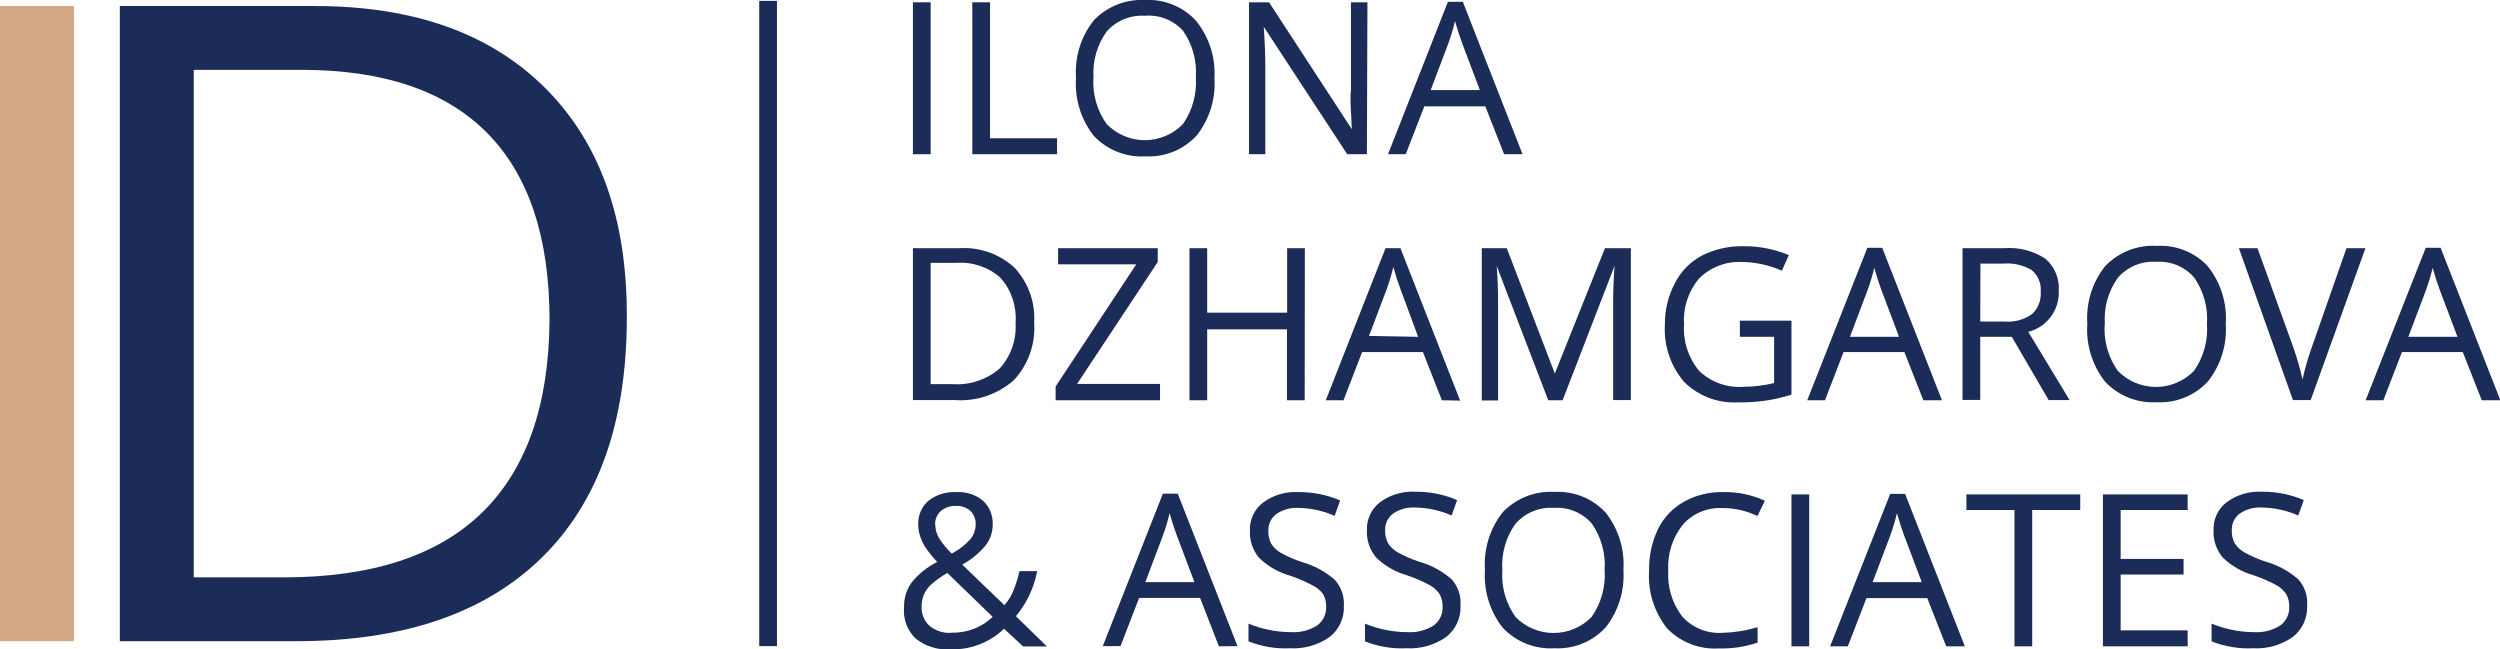
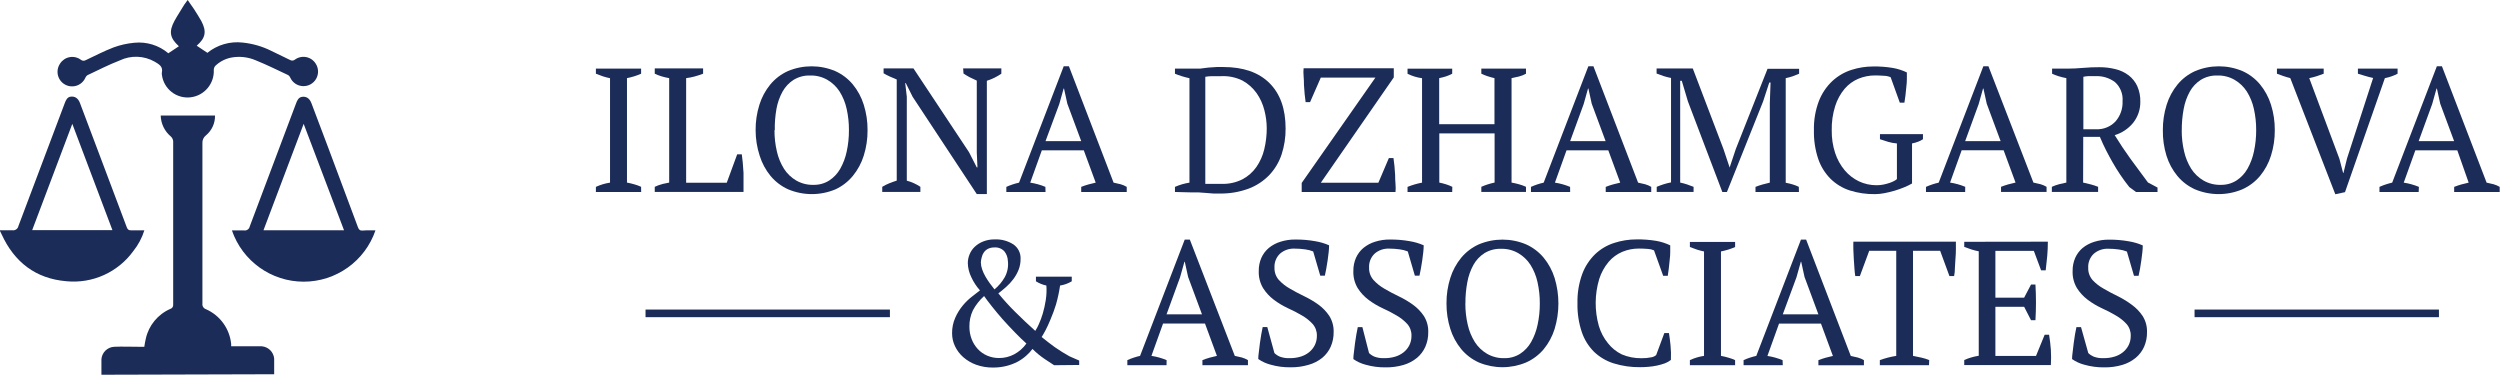
- <svg xmlns="http://www.w3.org/2000/svg" viewBox="0 0 141.03 36.57">
+ <svg xmlns="http://www.w3.org/2000/svg" viewBox="0 0 406.95 60.98">
  <defs>
-     <style>.cls-1{fill:#1c2c58;}.cls-2{fill:#d2a884;}</style>
+     <style>.cls-1{fill:#1c2c58;}</style>
  </defs>
  <g id="Layer_2" data-name="Layer 2">
    <g id="Layer_1-2" data-name="Layer 1">
-       <path class="cls-1" d="M51.5,8.7V.13h1V8.7Z" />
-       <path class="cls-1" d="M54.85,8.7V.13h1V7.8h3.78v.9Z" />
-       <path class="cls-1" d="M68.51,4.41a4.72,4.72,0,0,1-1,3.23,3.66,3.66,0,0,1-2.89,1.18,3.7,3.7,0,0,1-2.92-1.16,4.75,4.75,0,0,1-1-3.27,4.69,4.69,0,0,1,1-3.24A3.73,3.73,0,0,1,64.59,0a3.65,3.65,0,0,1,2.88,1.17A4.71,4.71,0,0,1,68.51,4.41Zm-6.83,0A4.07,4.07,0,0,0,62.43,7a3,3,0,0,0,4.3,0,4.12,4.12,0,0,0,.73-2.64,4.09,4.09,0,0,0-.72-2.62A2.59,2.59,0,0,0,64.59.89a2.64,2.64,0,0,0-2.17.9A4,4,0,0,0,61.69,4.41Z" />
-       <path class="cls-1" d="M77.11,8.7H76L71.29,1.51h0q.09,1.27.09,2.32V8.7h-.92V.13h1.13l4.67,7.16h0q0-.16-.05-1t0-1.23V.13h.93Z" />
-       <path class="cls-1" d="M84.85,8.7,83.79,6H80.35L79.3,8.7h-1L81.68.1h.84l3.37,8.6ZM83.48,5.08l-1-2.65q-.19-.5-.4-1.24a11.1,11.1,0,0,1-.37,1.24l-1,2.65Z" />
-       <path class="cls-1" d="M58.34,18.21a4.32,4.32,0,0,1-1.15,3.24,4.56,4.56,0,0,1-3.31,1.12H51.5V14h2.63a4.2,4.2,0,0,1,3.11,1.11A4.18,4.18,0,0,1,58.34,18.21Zm-1.05,0a3.45,3.45,0,0,0-.84-2.53,3.37,3.37,0,0,0-2.5-.85H52.5v6.84h1.21a3.69,3.69,0,0,0,2.68-.88A3.47,3.47,0,0,0,57.29,18.25Z" />
-       <path class="cls-1" d="M65.44,22.58H59.55V21.8l4.55-6.89H59.69V14h5.62v.78l-4.55,6.88h4.68Z" />
-       <path class="cls-1" d="M73.6,22.58h-1v-4H68.1v4h-1V14h1v3.64h4.51V14h1Z" />
-       <path class="cls-1" d="M81.34,22.58l-1.07-2.72H76.84l-1.05,2.72h-1L78.16,14H79l3.37,8.6ZM80,19,79,16.3q-.19-.5-.4-1.24a11.1,11.1,0,0,1-.37,1.24l-1,2.65Z" />
-       <path class="cls-1" d="M87.34,22.58,84.43,15h0q.08.9.08,2.14v5.45h-.92V14H85l2.71,7.07h0L90.54,14H92v8.57H91V17.06q0-.95.08-2.06h0l-2.93,7.58Z" />
-       <path class="cls-1" d="M98.15,18.09h2.91v4.17a9.36,9.36,0,0,1-1.38.33A10.53,10.53,0,0,1,98,22.7a4,4,0,0,1-3-1.16,4.56,4.56,0,0,1-1.08-3.24A4.9,4.9,0,0,1,94.47,16,3.63,3.63,0,0,1,96,14.42a5,5,0,0,1,2.36-.53,6.45,6.45,0,0,1,2.55.5l-.39.88a5.71,5.71,0,0,0-2.23-.49,3.2,3.2,0,0,0-2.44.93A3.62,3.62,0,0,0,95,18.29a3.7,3.7,0,0,0,.85,2.63,3.26,3.26,0,0,0,2.49.9,7.39,7.39,0,0,0,1.74-.21V19H98.15Z" />
-       <path class="cls-1" d="M108.5,22.58l-1.07-2.72H104l-1.05,2.72h-1l3.39-8.6h.84l3.37,8.6ZM107.13,19l-1-2.65q-.19-.5-.4-1.24a11.1,11.1,0,0,1-.37,1.24l-1,2.65Z" />
-       <path class="cls-1" d="M111.71,19v3.56h-1V14h2.35a3.7,3.7,0,0,1,2.33.6,2.19,2.19,0,0,1,.75,1.82,2.28,2.28,0,0,1-1.72,2.3l2.33,3.85h-1.18L113.49,19Zm0-.86h1.37a2.36,2.36,0,0,0,1.55-.42,1.56,1.56,0,0,0,.49-1.26,1.43,1.43,0,0,0-.5-1.22,2.71,2.71,0,0,0-1.61-.37h-1.29Z" />
-       <path class="cls-1" d="M125.56,18.28a4.72,4.72,0,0,1-1,3.23,3.66,3.66,0,0,1-2.89,1.18,3.7,3.7,0,0,1-2.92-1.16,4.75,4.75,0,0,1-1-3.27,4.69,4.69,0,0,1,1-3.24,3.73,3.73,0,0,1,2.93-1.15A3.65,3.65,0,0,1,124.53,15,4.71,4.71,0,0,1,125.56,18.28Zm-6.83,0a4.07,4.07,0,0,0,.74,2.64,3,3,0,0,0,4.3,0,4.12,4.12,0,0,0,.73-2.64,4.09,4.09,0,0,0-.72-2.62,2.59,2.59,0,0,0-2.14-.89,2.64,2.64,0,0,0-2.17.9A4,4,0,0,0,118.74,18.28Z" />
-       <path class="cls-1" d="M132.37,14h1.07l-3.09,8.57h-1L126.3,14h1.05l2,5.54a15.55,15.55,0,0,1,.54,1.86,15.5,15.5,0,0,1,.55-1.89Z" />
-       <path class="cls-1" d="M140,22.58l-1.07-2.72H135.5l-1.05,2.72h-1l3.39-8.6h.84l3.37,8.6ZM138.63,19l-1-2.65q-.19-.5-.4-1.24a11.1,11.1,0,0,1-.37,1.24l-1,2.65Z" />
-       <path class="cls-1" d="M51,34.23a2.3,2.3,0,0,1,.41-1.35,4.41,4.41,0,0,1,1.46-1.18,7,7,0,0,1-.68-.84,2.88,2.88,0,0,1-.28-.6,2,2,0,0,1-.11-.64,1.71,1.71,0,0,1,.57-1.37,2.38,2.38,0,0,1,1.6-.49,2.16,2.16,0,0,1,1.49.49A1.74,1.74,0,0,1,56,29.61a1.89,1.89,0,0,1-.4,1.16,4.52,4.52,0,0,1-1.32,1.08l2.38,2.29a2.83,2.83,0,0,0,.52-.85,7.32,7.32,0,0,0,.33-1.07h1a5.6,5.6,0,0,1-1.2,2.54l1.75,1.71H57.72l-1.08-1a4.16,4.16,0,0,1-3,1.16,2.83,2.83,0,0,1-2-.62A2.19,2.19,0,0,1,51,34.23Zm2.67,1.46A3.23,3.23,0,0,0,56,34.8l-2.56-2.48a5.67,5.67,0,0,0-.92.66,1.74,1.74,0,0,0-.4.56,1.7,1.7,0,0,0-.13.68,1.38,1.38,0,0,0,.45,1.09A1.76,1.76,0,0,0,53.66,35.7Zm-.91-6.11a1.52,1.52,0,0,0,.21.77,4.67,4.67,0,0,0,.72.88,3.82,3.82,0,0,0,1.05-.81,1.34,1.34,0,0,0,.3-.86,1,1,0,0,0-.3-.74,1.13,1.13,0,0,0-.81-.28,1.25,1.25,0,0,0-.85.28A1,1,0,0,0,52.75,29.59Z" />
-       <path class="cls-1" d="M68.76,36.46,67.7,33.73H64.26l-1.05,2.72h-1l3.39-8.6h.84l3.37,8.6Zm-1.38-3.62-1-2.65q-.19-.5-.4-1.24a11.1,11.1,0,0,1-.37,1.24l-1,2.65Z" />
-       <path class="cls-1" d="M75.81,34.18A2.1,2.1,0,0,1,75,35.94a3.56,3.56,0,0,1-2.23.63,5.58,5.58,0,0,1-2.34-.39v-1a6.17,6.17,0,0,0,1.15.35,6,6,0,0,0,1.23.13,2.48,2.48,0,0,0,1.5-.38,1.24,1.24,0,0,0,.5-1.05,1.35,1.35,0,0,0-.18-.73A1.66,1.66,0,0,0,74,33a8.36,8.36,0,0,0-1.27-.54,4.07,4.07,0,0,1-1.71-1,2.24,2.24,0,0,1-.51-1.53,1.9,1.9,0,0,1,.74-1.58,3.09,3.09,0,0,1,2-.59,5.8,5.8,0,0,1,2.35.47l-.31.87a5.31,5.31,0,0,0-2.06-.45A2,2,0,0,0,72,29a1.12,1.12,0,0,0-.45.94,1.45,1.45,0,0,0,.16.73,1.54,1.54,0,0,0,.55.52,6.88,6.88,0,0,0,1.19.52,4.72,4.72,0,0,1,1.85,1A2,2,0,0,1,75.81,34.18Z" />
-       <path class="cls-1" d="M82.39,34.18a2.1,2.1,0,0,1-.82,1.76,3.56,3.56,0,0,1-2.23.63A5.58,5.58,0,0,1,77,36.18v-1a6.17,6.17,0,0,0,1.15.35,6,6,0,0,0,1.23.13,2.48,2.48,0,0,0,1.5-.38,1.24,1.24,0,0,0,.5-1.05,1.35,1.35,0,0,0-.18-.73,1.66,1.66,0,0,0-.6-.52,8.36,8.36,0,0,0-1.27-.54,4.07,4.07,0,0,1-1.71-1,2.24,2.24,0,0,1-.51-1.53,1.9,1.9,0,0,1,.74-1.58,3.09,3.09,0,0,1,2-.59,5.8,5.8,0,0,1,2.35.47l-.31.87a5.31,5.31,0,0,0-2.06-.45,2,2,0,0,0-1.24.34,1.12,1.12,0,0,0-.45.94,1.45,1.45,0,0,0,.16.73,1.54,1.54,0,0,0,.55.52,6.88,6.88,0,0,0,1.19.52,4.72,4.72,0,0,1,1.85,1A2,2,0,0,1,82.39,34.18Z" />
-       <path class="cls-1" d="M91.58,32.16a4.72,4.72,0,0,1-1,3.23,3.66,3.66,0,0,1-2.89,1.18,3.7,3.7,0,0,1-2.92-1.16,4.75,4.75,0,0,1-1-3.27,4.69,4.69,0,0,1,1-3.24,3.73,3.73,0,0,1,2.93-1.15,3.65,3.65,0,0,1,2.88,1.17A4.71,4.71,0,0,1,91.58,32.16Zm-6.83,0a4.07,4.07,0,0,0,.74,2.64,3,3,0,0,0,4.3,0,4.12,4.12,0,0,0,.73-2.64,4.09,4.09,0,0,0-.72-2.62,2.59,2.59,0,0,0-2.14-.89,2.64,2.64,0,0,0-2.17.9A4,4,0,0,0,84.75,32.16Z" />
-       <path class="cls-1" d="M97.16,28.66a2.8,2.8,0,0,0-2.23.94,3.79,3.79,0,0,0-.82,2.58,3.87,3.87,0,0,0,.79,2.6,2.8,2.8,0,0,0,2.25.92,7.67,7.67,0,0,0,2-.32v.87a6.3,6.3,0,0,1-2.2.33,3.72,3.72,0,0,1-2.92-1.15,4.73,4.73,0,0,1-1-3.26,5.15,5.15,0,0,1,.5-2.32A3.55,3.55,0,0,1,95,28.3a4.33,4.33,0,0,1,2.2-.54,5.31,5.31,0,0,1,2.36.49l-.42.86A4.54,4.54,0,0,0,97.16,28.66Z" />
-       <path class="cls-1" d="M101.06,36.46V27.89h1v8.57Z" />
-       <path class="cls-1" d="M109.79,36.46l-1.07-2.72h-3.43l-1.05,2.72h-1l3.39-8.6h.84l3.37,8.6Zm-1.38-3.62-1-2.65q-.19-.5-.4-1.24a11.1,11.1,0,0,1-.37,1.24l-1,2.65Z" />
-       <path class="cls-1" d="M114.64,36.46h-1V28.77h-2.71v-.88h6.42v.88h-2.71Z" />
-       <path class="cls-1" d="M123.41,36.46h-4.78V27.89h4.78v.88h-3.78v2.76h3.55v.88h-3.55v3.15h3.78Z" />
-       <path class="cls-1" d="M130.15,34.18a2.1,2.1,0,0,1-.82,1.76,3.56,3.56,0,0,1-2.23.63,5.58,5.58,0,0,1-2.34-.39v-1a6.17,6.17,0,0,0,1.15.35,6,6,0,0,0,1.23.13,2.48,2.48,0,0,0,1.5-.38,1.24,1.24,0,0,0,.5-1.05,1.35,1.35,0,0,0-.18-.73,1.66,1.66,0,0,0-.6-.52,8.36,8.36,0,0,0-1.27-.54,4.07,4.07,0,0,1-1.71-1,2.24,2.24,0,0,1-.51-1.53,1.9,1.9,0,0,1,.74-1.58,3.09,3.09,0,0,1,2-.59,5.8,5.8,0,0,1,2.35.47l-.31.87a5.31,5.31,0,0,0-2.06-.45,2,2,0,0,0-1.24.34,1.12,1.12,0,0,0-.45.94,1.45,1.45,0,0,0,.16.73,1.54,1.54,0,0,0,.55.52,6.88,6.88,0,0,0,1.19.52,4.72,4.72,0,0,1,1.85,1A2,2,0,0,1,130.15,34.18Z" />
-       <rect class="cls-1" x="42.83" y="0.05" width="1" height="36.4" />
-       <path class="cls-2" d="M0,36.17V.34H4.17V36.17Z" />
-       <path class="cls-1" d="M35.36,17.91q0,8.87-4.82,13.57T16.69,36.17H6.76V.34h11q8.36,0,13,4.63T35.36,17.91ZM31,18.06q0-7-3.52-10.56T17,3.94H10.93V32.57H16q7.45,0,11.2-3.66T31,18.06Z" />
+       <path class="cls-1" d="M171.59,59.45l-1.52-1a13.08,13.08,0,0,1-2-1.65,6.94,6.94,0,0,1-1,1.08,7.23,7.23,0,0,1-1.42,1,8.38,8.38,0,0,1-1.82.69,8.78,8.78,0,0,1-2.18.26,7.88,7.88,0,0,1-2.76-.46,6.46,6.46,0,0,1-2.1-1.24,5.57,5.57,0,0,1-1.34-1.78,4.85,4.85,0,0,1-.47-2.1,6.07,6.07,0,0,1,.52-2.54,8.51,8.51,0,0,1,1.24-2,9.55,9.55,0,0,1,1.49-1.44l1.29-1a8.53,8.53,0,0,1-1.41-2.15,5.48,5.48,0,0,1-.57-2.3,3.73,3.73,0,0,1,.29-1.42,3.52,3.52,0,0,1,.85-1.24,4.34,4.34,0,0,1,1.38-.86,4.93,4.93,0,0,1,1.85-.33,5.21,5.21,0,0,1,3.06.82,2.72,2.72,0,0,1,1.16,2.37,4.68,4.68,0,0,1-.33,1.77,6.61,6.61,0,0,1-.85,1.51,8.52,8.52,0,0,1-1.16,1.26q-.65.57-1.28,1.06a37.77,37.77,0,0,0,2.73,3q1.55,1.55,3.28,3.1a6.84,6.84,0,0,0,.57-1.06,13.37,13.37,0,0,0,.65-1.75,16.62,16.62,0,0,0,.49-2.2,10.42,10.42,0,0,0,.1-2.37,5.11,5.11,0,0,1-1.7-.69v-.75h5.83v.75a5.26,5.26,0,0,1-1.9.69,23.92,23.92,0,0,1-.66,3.07A24.47,24.47,0,0,1,171,52q-.43,1.05-.82,1.78t-.62,1.08q1.09.89,2.14,1.65A26.85,26.85,0,0,0,174.09,58l1.58.69v.72Zm-4.51-3.53q-.86-.77-1.88-1.82t-2-2.14q-.95-1.09-1.75-2.1t-1.26-1.67a8.6,8.6,0,0,0-1.83,2.34,6,6,0,0,0-.56,2.66,5.55,5.55,0,0,0,.36,2,5,5,0,0,0,1,1.62,4.47,4.47,0,0,0,1.53,1.08,4.82,4.82,0,0,0,1.94.39,5.17,5.17,0,0,0,2.43-.59A5.76,5.76,0,0,0,167.08,55.92Zm-7.41-13.18a3.38,3.38,0,0,0,.2,1.1A6.5,6.5,0,0,0,160.4,45q.33.57.72,1.11t.76,1a7.21,7.21,0,0,0,1.68-2,4.4,4.4,0,0,0,.5-2.66,2.61,2.61,0,0,0-.57-1.54,2,2,0,0,0-1.64-.63,2.28,2.28,0,0,0-1,.21,1.88,1.88,0,0,0-.68.57,2.17,2.17,0,0,0-.36.8A4,4,0,0,0,159.66,42.74Z" />
+       <path class="cls-1" d="M189.89,59.45h-6.38v-.83a10.92,10.92,0,0,1,2.07-.69L192.85,39h.83L201,57.93q.57.11,1.14.26a4,4,0,0,1,1,.43v.83h-7.41v-.83a12.2,12.2,0,0,1,1.18-.4q.6-.17,1.18-.29l-1.94-5.26h-6.83l-1.89,5.26a10.44,10.44,0,0,1,2.47.69Zm0-8.28h5.77l-2.26-6.09-.54-2.47h-.06l-.71,2.53Z" />
+       <path class="cls-1" d="M207.45,57.47a2.93,2.93,0,0,0,.89.59,4.19,4.19,0,0,0,1.64.24,5.9,5.9,0,0,0,1.72-.24,4.09,4.09,0,0,0,1.39-.72,3.51,3.51,0,0,0,.93-1.15,3.34,3.34,0,0,0,.34-1.54,2.76,2.76,0,0,0-.7-1.93,7.19,7.19,0,0,0-1.75-1.38q-1-.6-2.28-1.18a12.65,12.65,0,0,1-2.28-1.37,7.17,7.17,0,0,1-1.75-1.9,5.07,5.07,0,0,1-.7-2.77,5.16,5.16,0,0,1,.43-2.16,4.51,4.51,0,0,1,1.22-1.61,5.64,5.64,0,0,1,1.88-1,7.79,7.79,0,0,1,2.44-.36,17.32,17.32,0,0,1,3.2.27,9.42,9.42,0,0,1,2.28.67,10.55,10.55,0,0,1-.07,1.13q-.07.65-.17,1.34t-.22,1.34q-.12.65-.23,1.13h-.75l-1.15-3.94a5.12,5.12,0,0,0-1.32-.34,12,12,0,0,0-1.7-.12,3.39,3.39,0,0,0-2.38.82,2.93,2.93,0,0,0-.9,2.28,2.89,2.89,0,0,0,.71,2A7.26,7.26,0,0,0,210,47q1.07.63,2.3,1.22a14.83,14.83,0,0,1,2.3,1.36,7.2,7.2,0,0,1,1.78,1.84,4.67,4.67,0,0,1,.71,2.64,5.72,5.72,0,0,1-.47,2.36,5,5,0,0,1-1.36,1.81A6.21,6.21,0,0,1,213,59.39a9.84,9.84,0,0,1-2.93.4,11.3,11.3,0,0,1-3.25-.43,6.2,6.2,0,0,1-2-.92q0-.49.1-1.18t.17-1.42q.1-.73.22-1.42c.08-.46.15-.85.23-1.18h.75Z" />
+       <path class="cls-1" d="M222.85,57.47a2.93,2.93,0,0,0,.89.59,4.19,4.19,0,0,0,1.64.24,5.9,5.9,0,0,0,1.72-.24,4.09,4.09,0,0,0,1.39-.72,3.51,3.51,0,0,0,.93-1.15,3.34,3.34,0,0,0,.34-1.54,2.76,2.76,0,0,0-.7-1.93,7.19,7.19,0,0,0-1.75-1.38q-1-.6-2.28-1.18a12.65,12.65,0,0,1-2.28-1.37,7.17,7.17,0,0,1-1.75-1.9,5.07,5.07,0,0,1-.7-2.77,5.16,5.16,0,0,1,.43-2.16,4.51,4.51,0,0,1,1.22-1.61,5.64,5.64,0,0,1,1.88-1,7.79,7.79,0,0,1,2.44-.36,17.32,17.32,0,0,1,3.2.27,9.42,9.42,0,0,1,2.28.67,10.55,10.55,0,0,1-.07,1.13q-.07.65-.17,1.34t-.22,1.34q-.12.65-.23,1.13h-.75l-1.15-3.94a5.12,5.12,0,0,0-1.32-.34,12,12,0,0,0-1.7-.12,3.39,3.39,0,0,0-2.38.82,2.93,2.93,0,0,0-.9,2.28,2.89,2.89,0,0,0,.71,2A7.26,7.26,0,0,0,225.36,47q1.07.63,2.3,1.22A14.83,14.83,0,0,1,230,49.6a7.2,7.2,0,0,1,1.78,1.84,4.67,4.67,0,0,1,.71,2.64,5.72,5.72,0,0,1-.47,2.36,5,5,0,0,1-1.36,1.81,6.21,6.21,0,0,1-2.18,1.15,9.84,9.84,0,0,1-2.93.4,11.3,11.3,0,0,1-3.25-.43,6.2,6.2,0,0,1-2-.92q0-.49.1-1.18t.17-1.42q.1-.73.22-1.42c.08-.46.15-.85.23-1.18h.75Z" />
+       <path class="cls-1" d="M235.46,49.4a13.41,13.41,0,0,1,.62-4.15,9.8,9.8,0,0,1,1.78-3.3,8,8,0,0,1,2.86-2.17,9.93,9.93,0,0,1,7.7,0,8,8,0,0,1,2.86,2.17,9.8,9.8,0,0,1,1.78,3.3,14.25,14.25,0,0,1,0,8.3,9.79,9.79,0,0,1-1.78,3.3A8,8,0,0,1,248.42,59a9.95,9.95,0,0,1-7.7,0,8,8,0,0,1-2.86-2.17,9.78,9.78,0,0,1-1.78-3.3A13.42,13.42,0,0,1,235.46,49.4Zm3.07,0a14.85,14.85,0,0,0,.39,3.46,9.1,9.1,0,0,0,1.16,2.83,5.89,5.89,0,0,0,2,1.91,5.33,5.33,0,0,0,2.79.7,4.61,4.61,0,0,0,2.56-.7,5.56,5.56,0,0,0,1.8-1.91,9.79,9.79,0,0,0,1.06-2.83,16,16,0,0,0,.36-3.46,15.41,15.41,0,0,0-.37-3.46,8.85,8.85,0,0,0-1.15-2.83,5.91,5.91,0,0,0-2-1.91,5.34,5.34,0,0,0-2.79-.7,4.91,4.91,0,0,0-2.69.7,5.39,5.39,0,0,0-1.8,1.91,9.22,9.22,0,0,0-1,2.83A18.08,18.08,0,0,0,238.54,49.4Z" />
+       <path class="cls-1" d="M270.92,54.22h.75q.14.81.26,2a16.59,16.59,0,0,1,.06,2.37,3.57,3.57,0,0,1-1,.56,10,10,0,0,1-1.28.36,11,11,0,0,1-1.38.2q-.7.06-1.34.06a13.92,13.92,0,0,1-4.31-.62,8.17,8.17,0,0,1-3.2-1.88,8.29,8.29,0,0,1-2-3.23,13.87,13.87,0,0,1-.7-4.67,13.07,13.07,0,0,1,.78-4.78,8.77,8.77,0,0,1,2.1-3.22,8.08,8.08,0,0,1,3.08-1.82,11.7,11.7,0,0,1,3.68-.58,17.63,17.63,0,0,1,3.19.24,8.69,8.69,0,0,1,2.27.73q0,.46,0,1.08t-.09,1.31q-.06.69-.14,1.35t-.17,1.21h-.75l-1.49-4.14a2.79,2.79,0,0,0-1-.23q-.73-.06-1.45-.06a7,7,0,0,0-2.71.53,6,6,0,0,0-2.23,1.64,8.26,8.26,0,0,0-1.53,2.79,13.69,13.69,0,0,0-.06,7.64,8.08,8.08,0,0,0,1.49,2.82A6.45,6.45,0,0,0,264,57.69a7.82,7.82,0,0,0,3.18.62,7.19,7.19,0,0,0,1.58-.14,1.6,1.6,0,0,0,.83-.37Z" />
+       <path class="cls-1" d="M282.44,59.45h-7.36v-.83a8.36,8.36,0,0,1,2.3-.69v-17a10,10,0,0,1-1.15-.3q-.57-.19-1.15-.42v-.83h7.36v.83a9.84,9.84,0,0,1-1.12.42,11.61,11.61,0,0,1-1.18.3v17q.6.11,1.21.29a7.27,7.27,0,0,1,1.09.4Z" />
+       <path class="cls-1" d="M290.2,59.45h-6.38v-.83a10.92,10.92,0,0,1,2.07-.69L293.16,39H294l7.27,18.94q.58.11,1.14.26a4,4,0,0,1,1,.43v.83H296v-.83a12.2,12.2,0,0,1,1.18-.4q.6-.17,1.18-.29l-1.94-5.26h-6.83l-1.89,5.26a10.45,10.45,0,0,1,2.47.69Zm0-8.28H296l-2.26-6.09-.54-2.47h-.06l-.71,2.53Z" />
+       <path class="cls-1" d="M314,59.45H306v-.83q.63-.23,1.28-.4a13,13,0,0,1,1.39-.29V40.83h-4.4l-1.52,4.11H302c-.06-.38-.11-.82-.14-1.31s-.07-1-.1-1.49-.05-1-.07-1.49,0-.92,0-1.31h16.69q0,.58,0,1.29t-.07,1.48l-.09,1.49q0,.73-.13,1.34h-.76l-1.51-4.11H311.4v17.1l1.39.29a7,7,0,0,1,1.25.4Z" />
+       <path class="cls-1" d="M333.35,39.34q0,1.15-.1,2.31T333,44h-.75l-1.18-3.16h-6.26v7.61h4.68l1.12-2.13h.72a48.76,48.76,0,0,1,0,5.8h-.72l-1.12-2.18h-4.68v8h6.61l1.41-3.45h.72q.2,1.21.29,2.44a21.74,21.74,0,0,1,0,2.5H319.74v-.83a9.48,9.48,0,0,1,2.36-.69v-17a11.56,11.56,0,0,1-1.18-.3q-.6-.19-1.18-.42v-.83Z" />
+       <path class="cls-1" d="M339.93,57.47a2.94,2.94,0,0,0,.89.59,4.2,4.2,0,0,0,1.64.24,5.9,5.9,0,0,0,1.72-.24,4.09,4.09,0,0,0,1.39-.72,3.5,3.5,0,0,0,.93-1.15,3.34,3.34,0,0,0,.34-1.54,2.76,2.76,0,0,0-.7-1.93,7.19,7.19,0,0,0-1.75-1.38q-1-.6-2.28-1.18a12.67,12.67,0,0,1-2.28-1.37,7.19,7.19,0,0,1-1.75-1.9,5.07,5.07,0,0,1-.7-2.77,5.16,5.16,0,0,1,.43-2.16A4.51,4.51,0,0,1,339,40.37a5.65,5.65,0,0,1,1.88-1,7.79,7.79,0,0,1,2.44-.36,17.32,17.32,0,0,1,3.2.27,9.42,9.42,0,0,1,2.28.67,10.67,10.67,0,0,1-.07,1.13q-.07.65-.17,1.34t-.21,1.34q-.12.65-.23,1.13h-.75l-1.15-3.94a5.12,5.12,0,0,0-1.32-.34,12,12,0,0,0-1.7-.12,3.4,3.4,0,0,0-2.38.82,2.93,2.93,0,0,0-.9,2.28,2.89,2.89,0,0,0,.71,2A7.25,7.25,0,0,0,342.45,47q1.07.63,2.3,1.22A14.85,14.85,0,0,1,347,49.6a7.19,7.19,0,0,1,1.78,1.84,4.66,4.66,0,0,1,.71,2.64,5.72,5.72,0,0,1-.47,2.36,5,5,0,0,1-1.37,1.81,6.21,6.21,0,0,1-2.18,1.15,9.84,9.84,0,0,1-2.93.4,11.3,11.3,0,0,1-3.25-.43,6.2,6.2,0,0,1-2-.92q0-.49.1-1.18t.17-1.42q.1-.73.21-1.42c.08-.46.15-.85.23-1.18h.75Z" />
+       <path class="cls-1" d="M104.37,31.25H97v-.83a8.35,8.35,0,0,1,2.3-.69v-17a10.18,10.18,0,0,1-1.15-.3Q97.58,12.2,97,12v-.83h7.36V12a10,10,0,0,1-1.12.42,11.85,11.85,0,0,1-1.18.3v17q.6.11,1.21.29a7.25,7.25,0,0,1,1.09.4Z" />
+       <path class="cls-1" d="M106.58,11.13h7.87V12q-.69.26-1.38.45a10,10,0,0,1-1.38.27V29.75h6.61l1.7-4.63h.75q.09.6.16,1.39t.12,1.64q0,.85,0,1.65t0,1.44H106.58v-.83a7.4,7.4,0,0,1,1.26-.46q.57-.14,1.09-.23v-17a10.15,10.15,0,0,1-1.26-.3,8.29,8.29,0,0,1-1.09-.42Z" />
+       <path class="cls-1" d="M123,21.19a13.42,13.42,0,0,1,.62-4.15,9.8,9.8,0,0,1,1.78-3.3,8,8,0,0,1,2.86-2.17,9.94,9.94,0,0,1,7.7,0,8,8,0,0,1,2.86,2.17,9.81,9.81,0,0,1,1.78,3.3,13.43,13.43,0,0,1,.62,4.15,13.43,13.43,0,0,1-.62,4.15,9.79,9.79,0,0,1-1.78,3.3A8,8,0,0,1,136,30.82a9.94,9.94,0,0,1-7.7,0,8,8,0,0,1-2.86-2.17,9.78,9.78,0,0,1-1.78-3.3A13.42,13.42,0,0,1,123,21.19Zm3.07,0a14.85,14.85,0,0,0,.39,3.46,9.1,9.1,0,0,0,1.16,2.83,5.89,5.89,0,0,0,2,1.91,5.33,5.33,0,0,0,2.79.7,4.61,4.61,0,0,0,2.56-.7,5.56,5.56,0,0,0,1.8-1.91,9.79,9.79,0,0,0,1.06-2.83,16,16,0,0,0,.36-3.46,15.44,15.44,0,0,0-.37-3.46,8.88,8.88,0,0,0-1.15-2.83,5.91,5.91,0,0,0-2-1.91,5.34,5.34,0,0,0-2.79-.7,4.91,4.91,0,0,0-2.69.7,5.39,5.39,0,0,0-1.8,1.91,9.22,9.22,0,0,0-1,2.83A18.09,18.09,0,0,0,126.12,21.19Z" />
+       <path class="cls-1" d="M156.78,11.13H163V12a8.89,8.89,0,0,1-2.36,1.15V31.59H159L148.56,15.76l-1.12-2.24h-.09l.26,2.24V29.41a7.45,7.45,0,0,1,2.21,1v.83h-6.21v-.83a8,8,0,0,1,1.11-.56q.59-.24,1.25-.45V12.94q-.57-.23-1.14-.49t-1-.52v-.8h4.86l9.05,13.65L159,27.25h.11L159,24.78V13.12q-.6-.26-1.16-.55a11.85,11.85,0,0,1-1-.6Z" />
+       <path class="cls-1" d="M170.19,31.25h-6.38v-.83a11,11,0,0,1,2.07-.69l7.27-18.94H174l7.27,18.94q.57.11,1.14.26a4.08,4.08,0,0,1,1,.43v.83H176v-.83a12.2,12.2,0,0,1,1.18-.4q.6-.17,1.18-.29l-1.94-5.26h-6.83l-1.89,5.26a10.44,10.44,0,0,1,2.47.69Zm0-8.28H176l-2.26-6.09-.54-2.47h-.06l-.71,2.53Z" />
+       <path class="cls-1" d="M191.26,31.25v-.83a9.53,9.53,0,0,1,2.36-.69v-17q-.66-.14-1.26-.33T191.26,12v-.83h2.93l1.15,0L196.7,11l1.35-.09q.65,0,1.08,0,4.88,0,7.51,2.61t2.63,7.41a13.23,13.23,0,0,1-.65,4.21,9,9,0,0,1-2,3.35,9.13,9.13,0,0,1-3.35,2.21,12.92,12.92,0,0,1-4.78.8q-.43,0-1,0l-1.15-.09-1.22-.09q-.62,0-1.16,0Zm7.47-18.85h-1.44a6.15,6.15,0,0,0-1.09.1V29.93a3.73,3.73,0,0,0,.52,0l.8,0h1.38a7,7,0,0,0,3.36-.75,6.49,6.49,0,0,0,2.26-2,8.53,8.53,0,0,0,1.28-2.89,14.44,14.44,0,0,0,.4-3.45,11.69,11.69,0,0,0-.39-2.92,8.43,8.43,0,0,0-1.26-2.76,6.88,6.88,0,0,0-2.31-2.05A7.08,7.08,0,0,0,198.73,12.4Z" />
+       <path class="cls-1" d="M226.08,25.73h.75q.09.57.16,1.29t.11,1.47q0,.75.06,1.47t0,1.29H211.89V29.78l12-17.15H215l-1.75,4h-.72q-.09-.6-.16-1.32t-.11-1.47q0-.75-.06-1.45t0-1.28h14.68v1.49L215,29.75h9.37Z" />
+       <path class="cls-1" d="M236.39,31.25h-7.27v-.83a12.81,12.81,0,0,1,2.36-.69v-17a7.53,7.53,0,0,1-2.36-.72v-.83h7.27V12a6.2,6.2,0,0,1-1,.43,10.76,10.76,0,0,1-1.12.29v7.5h9v-7.5q-.6-.14-1.14-.32a8.55,8.55,0,0,1-1-.4v-.83h7.27V12a4.71,4.71,0,0,1-1.13.45q-.62.16-1.22.27v17a12.16,12.16,0,0,1,1.26.29,7.23,7.23,0,0,1,1.09.4v.83h-7.27v-.83a10.53,10.53,0,0,1,2.16-.69v-8h-9v8a10.64,10.64,0,0,1,1.12.29,8.37,8.37,0,0,1,1,.4Z" />
+       <path class="cls-1" d="M255.59,31.25h-6.38v-.83a11,11,0,0,1,2.07-.69l7.27-18.94h.83l7.27,18.94q.58.11,1.14.26a4.08,4.08,0,0,1,1,.43v.83h-7.41v-.83a12.2,12.2,0,0,1,1.18-.4q.6-.17,1.18-.29l-1.94-5.26H255l-1.89,5.26a10.45,10.45,0,0,1,2.47.69Zm0-8.28h5.77l-2.26-6.09-.54-2.47h-.06l-.71,2.53Z" />
+       <path class="cls-1" d="M292.83,31.25h-7.07v-.83a10.86,10.86,0,0,1,1.15-.39l1.18-.3V16.8l.12-3.36H288L287,16.51l-5.89,14.74h-.75l-5.6-14.74-1-3.36h-.26l0,3.65V29.72q.54.11,1.09.29t1.09.4v.83h-6v-.83q.55-.23,1.14-.42a10.5,10.5,0,0,1,1.19-.3v-17a10.3,10.3,0,0,1-1.19-.3q-.59-.19-1.16-.42v-.83h5.89l5,13.13,1,3h0l1-3,5.17-13.07h5.14V12q-.52.23-1.06.42a8.81,8.81,0,0,1-1.12.3V29.75q.6.11,1.13.27a7.32,7.32,0,0,1,1,.39Z" />
+       <path class="cls-1" d="M311.24,29.87a10.61,10.61,0,0,1-1.28.62,16.25,16.25,0,0,1-1.55.55q-.82.24-1.64.4a8.13,8.13,0,0,1-1.54.16A13,13,0,0,1,301.1,31a8,8,0,0,1-3.13-1.9,8.51,8.51,0,0,1-2-3.23,13.75,13.75,0,0,1-.7-4.65,12.56,12.56,0,0,1,.82-4.8,8.92,8.92,0,0,1,2.18-3.23,8.33,8.33,0,0,1,3.1-1.81,11.49,11.49,0,0,1,3.55-.56,17.83,17.83,0,0,1,3.2.24,8.68,8.68,0,0,1,2.28.73q0,.43,0,1.06t-.09,1.32q-.06.69-.14,1.36T310,16.71h-.75l-1.49-4.14a2.83,2.83,0,0,0-1.06-.23q-.74-.06-1.46-.06a7.08,7.08,0,0,0-2.72.53,6,6,0,0,0-2.25,1.64,8.25,8.25,0,0,0-1.53,2.79,12.27,12.27,0,0,0-.57,4,11.36,11.36,0,0,0,.56,3.68,8.54,8.54,0,0,0,1.55,2.8,6.9,6.9,0,0,0,2.32,1.8,6.63,6.63,0,0,0,2.88.63,5.39,5.39,0,0,0,1.12-.11,8.39,8.39,0,0,0,1-.27,4.5,4.5,0,0,0,.76-.33,2.14,2.14,0,0,0,.42-.29v-5.8a6.76,6.76,0,0,1-1.42-.26q-.68-.2-1.34-.43v-.83h7v.83a3.84,3.84,0,0,1-.69.37,5.91,5.91,0,0,1-1.09.32Z" />
+       <path class="cls-1" d="M319.89,31.25h-6.38v-.83a11,11,0,0,1,2.07-.69l7.27-18.94h.83L331,29.72q.58.11,1.14.26a4.08,4.08,0,0,1,1,.43v.83h-7.41v-.83a12.2,12.2,0,0,1,1.18-.4q.6-.17,1.18-.29l-1.94-5.26h-6.83l-1.89,5.26a10.45,10.45,0,0,1,2.47.69Zm0-8.28h5.77l-2.26-6.09-.54-2.47h-.06l-.71,2.53Z" />
+       <path class="cls-1" d="M339.09,29.72l1.26.3a10.11,10.11,0,0,1,1.18.39v.83H334v-.83a7.16,7.16,0,0,1,1.21-.43l1.15-.26v-17a11,11,0,0,1-1.32-.33q-.58-.19-1-.39v-.83h2.53q1.15,0,2.52-.12t2.66-.11a10.52,10.52,0,0,1,2.63.32,5.78,5.78,0,0,1,2.12,1,4.75,4.75,0,0,1,1.4,1.75,5.93,5.93,0,0,1,.5,2.56A5.37,5.37,0,0,1,347.23,20a6.14,6.14,0,0,1-3,2q1.23,2,2.59,3.88t2.82,3.82l1.56.83v.72h-3.5l-1.09-.8q-.8-1-1.47-2t-1.24-2q-.57-1-1.08-2t-1-2.17h-2.71Zm2-17.33q-.69,0-1.14,0a5.18,5.18,0,0,0-.82.11v8.54h2.07a4.08,4.08,0,0,0,3.15-1.26,4.68,4.68,0,0,0,1.16-3.31,3.76,3.76,0,0,0-1.24-3.11A4.91,4.91,0,0,0,341,12.4Z" />
+       <path class="cls-1" d="M352.07,21.19a13.42,13.42,0,0,1,.62-4.15,9.79,9.79,0,0,1,1.78-3.3,8,8,0,0,1,2.86-2.17,9.94,9.94,0,0,1,7.7,0,8,8,0,0,1,2.86,2.17,9.81,9.81,0,0,1,1.78,3.3,13.45,13.45,0,0,1,.62,4.15,13.45,13.45,0,0,1-.62,4.15,9.79,9.79,0,0,1-1.78,3.3A8,8,0,0,1,365,30.82a9.94,9.94,0,0,1-7.7,0,8,8,0,0,1-2.86-2.17,9.77,9.77,0,0,1-1.78-3.3A13.42,13.42,0,0,1,352.07,21.19Zm3.07,0a14.85,14.85,0,0,0,.39,3.46,9.1,9.1,0,0,0,1.16,2.83,5.9,5.9,0,0,0,2,1.91,5.33,5.33,0,0,0,2.79.7,4.61,4.61,0,0,0,2.56-.7,5.56,5.56,0,0,0,1.8-1.91,9.79,9.79,0,0,0,1.06-2.83,16,16,0,0,0,.36-3.46,15.47,15.47,0,0,0-.37-3.46,8.9,8.9,0,0,0-1.15-2.83,5.92,5.92,0,0,0-2-1.91,5.34,5.34,0,0,0-2.79-.7,4.91,4.91,0,0,0-2.69.7,5.38,5.38,0,0,0-1.8,1.91,9.22,9.22,0,0,0-1,2.83A18.09,18.09,0,0,0,355.15,21.19Z" />
+       <path class="cls-1" d="M386.3,12.69q-.69-.14-1.29-.33L383.82,12v-.83h6.46V12a7.46,7.46,0,0,1-2.07.72l-6.49,18.56-1.58.34-7.33-18.91q-.58-.14-1.12-.33L370.64,12v-.83h7.61V12q-.49.2-1.09.39t-1.26.33l4.91,13.13.6,2.3h.06l.58-2.36Z" />
+       <path class="cls-1" d="M393.71,31.25h-6.38v-.83a11,11,0,0,1,2.07-.69l7.27-18.94h.83l7.27,18.94q.57.11,1.13.26a4.07,4.07,0,0,1,1,.43v.83h-7.41v-.83a12.2,12.2,0,0,1,1.18-.4q.6-.17,1.18-.29L400,24.47h-6.83l-1.89,5.26a10.43,10.43,0,0,1,2.47.69Zm0-8.28h5.77l-2.26-6.09-.54-2.47h-.06l-.71,2.53Z" />
+       <rect class="cls-1" x="105.08" y="50.39" width="39.78" height="1.24" />
+       <rect class="cls-1" x="357.23" y="50.39" width="39.78" height="1.24" />
+       <path class="cls-1" d="M0,37.48c.66,0,1.32,0,2,0a.87.87,0,0,0,1-.69q3.75-10,7.54-20c.19-.5.41-1,1-1.06s1.14.19,1.46,1l3.24,8.59c1.47,3.89,2.94,7.77,4.39,11.66.14.38.31.53.72.51.69,0,1.39,0,2.15,0a10.37,10.37,0,0,1-1.8,3.38,12,12,0,0,1-10.89,4.91c-5-.42-8.48-3.11-10.55-7.65C.18,38,.09,37.78,0,37.6ZM11.77,20.16,5.24,37.46H18.3Z" />
+       <path class="cls-1" d="M16.51,61c0-.88,0-1.72,0-2.55a2.2,2.2,0,0,1,2.06-2c1.35-.06,2.71,0,4.06,0h.86c.08-.46.13-.89.24-1.31a6.92,6.92,0,0,1,4-4.86.65.65,0,0,0,.46-.7q0-13.29,0-26.59a1.18,1.18,0,0,0-.39-.78,4.58,4.58,0,0,1-1.64-3.4H35a4.07,4.07,0,0,1-1.47,3.22,1.5,1.5,0,0,0-.58,1.32q0,13,0,26.05a.85.85,0,0,0,.57.93A6.93,6.93,0,0,1,37.63,56l0,.37h2c1,0,2,0,3,0a2.21,2.21,0,0,1,2,2c0,.83,0,1.67,0,2.55Z" />
+       <path class="cls-1" d="M61.12,37.5a12.35,12.35,0,0,1-23.37,0c.65,0,1.28,0,1.91,0a.83.83,0,0,0,1-.66q3.75-10,7.53-20c.19-.5.4-1,1-1.08s1.17.18,1.49,1l2.76,7.31Q55.85,30.53,58.27,37c.15.39.33.56.76.53C59.72,37.47,60.41,37.5,61.12,37.5ZM49.43,20.16,42.89,37.48H56Z" />
+       <path class="cls-1" d="M27.4,8.67l1.72-1.14c-1.47-1.34-1.67-2.37-.71-4.15C28.9,2.48,29.49,1.62,30,.75c.15-.23.33-.45.55-.75.36.51.71,1,1,1.44.43.67.86,1.34,1.23,2,.89,1.71.68,2.74-.76,4l1.74,1.16A7.72,7.72,0,0,1,39.5,6.93a13.52,13.52,0,0,1,4.62,1.33c1,.48,2.08,1,3.11,1.51A.68.68,0,0,0,48,9.71a2.35,2.35,0,0,1,3.39.65,2.37,2.37,0,1,1-4.15,2.26.88.88,0,0,0-.32-.39c-1.75-.82-3.48-1.68-5.26-2.4a6.9,6.9,0,0,0-4.1-.44,5.19,5.19,0,0,0-2.5,1.32,1,1,0,0,0-.26.66,4.29,4.29,0,0,1-3.77,4.47,4.21,4.21,0,0,1-4.68-3.69,1.14,1.14,0,0,1,0-.35c.22-1-.51-1.36-1.17-1.76a6.15,6.15,0,0,0-5.69-.2c-1.79.69-3.52,1.58-5.26,2.4a.88.88,0,0,0-.32.39,2.37,2.37,0,1,1-4.15-2.25,2.35,2.35,0,0,1,3.39-.66.69.69,0,0,0,.81.07c1.51-.71,3-1.49,4.55-2.08a13.19,13.19,0,0,1,3.36-.75A7.4,7.4,0,0,1,27.4,8.67Z" />
    </g>
  </g>
</svg>
